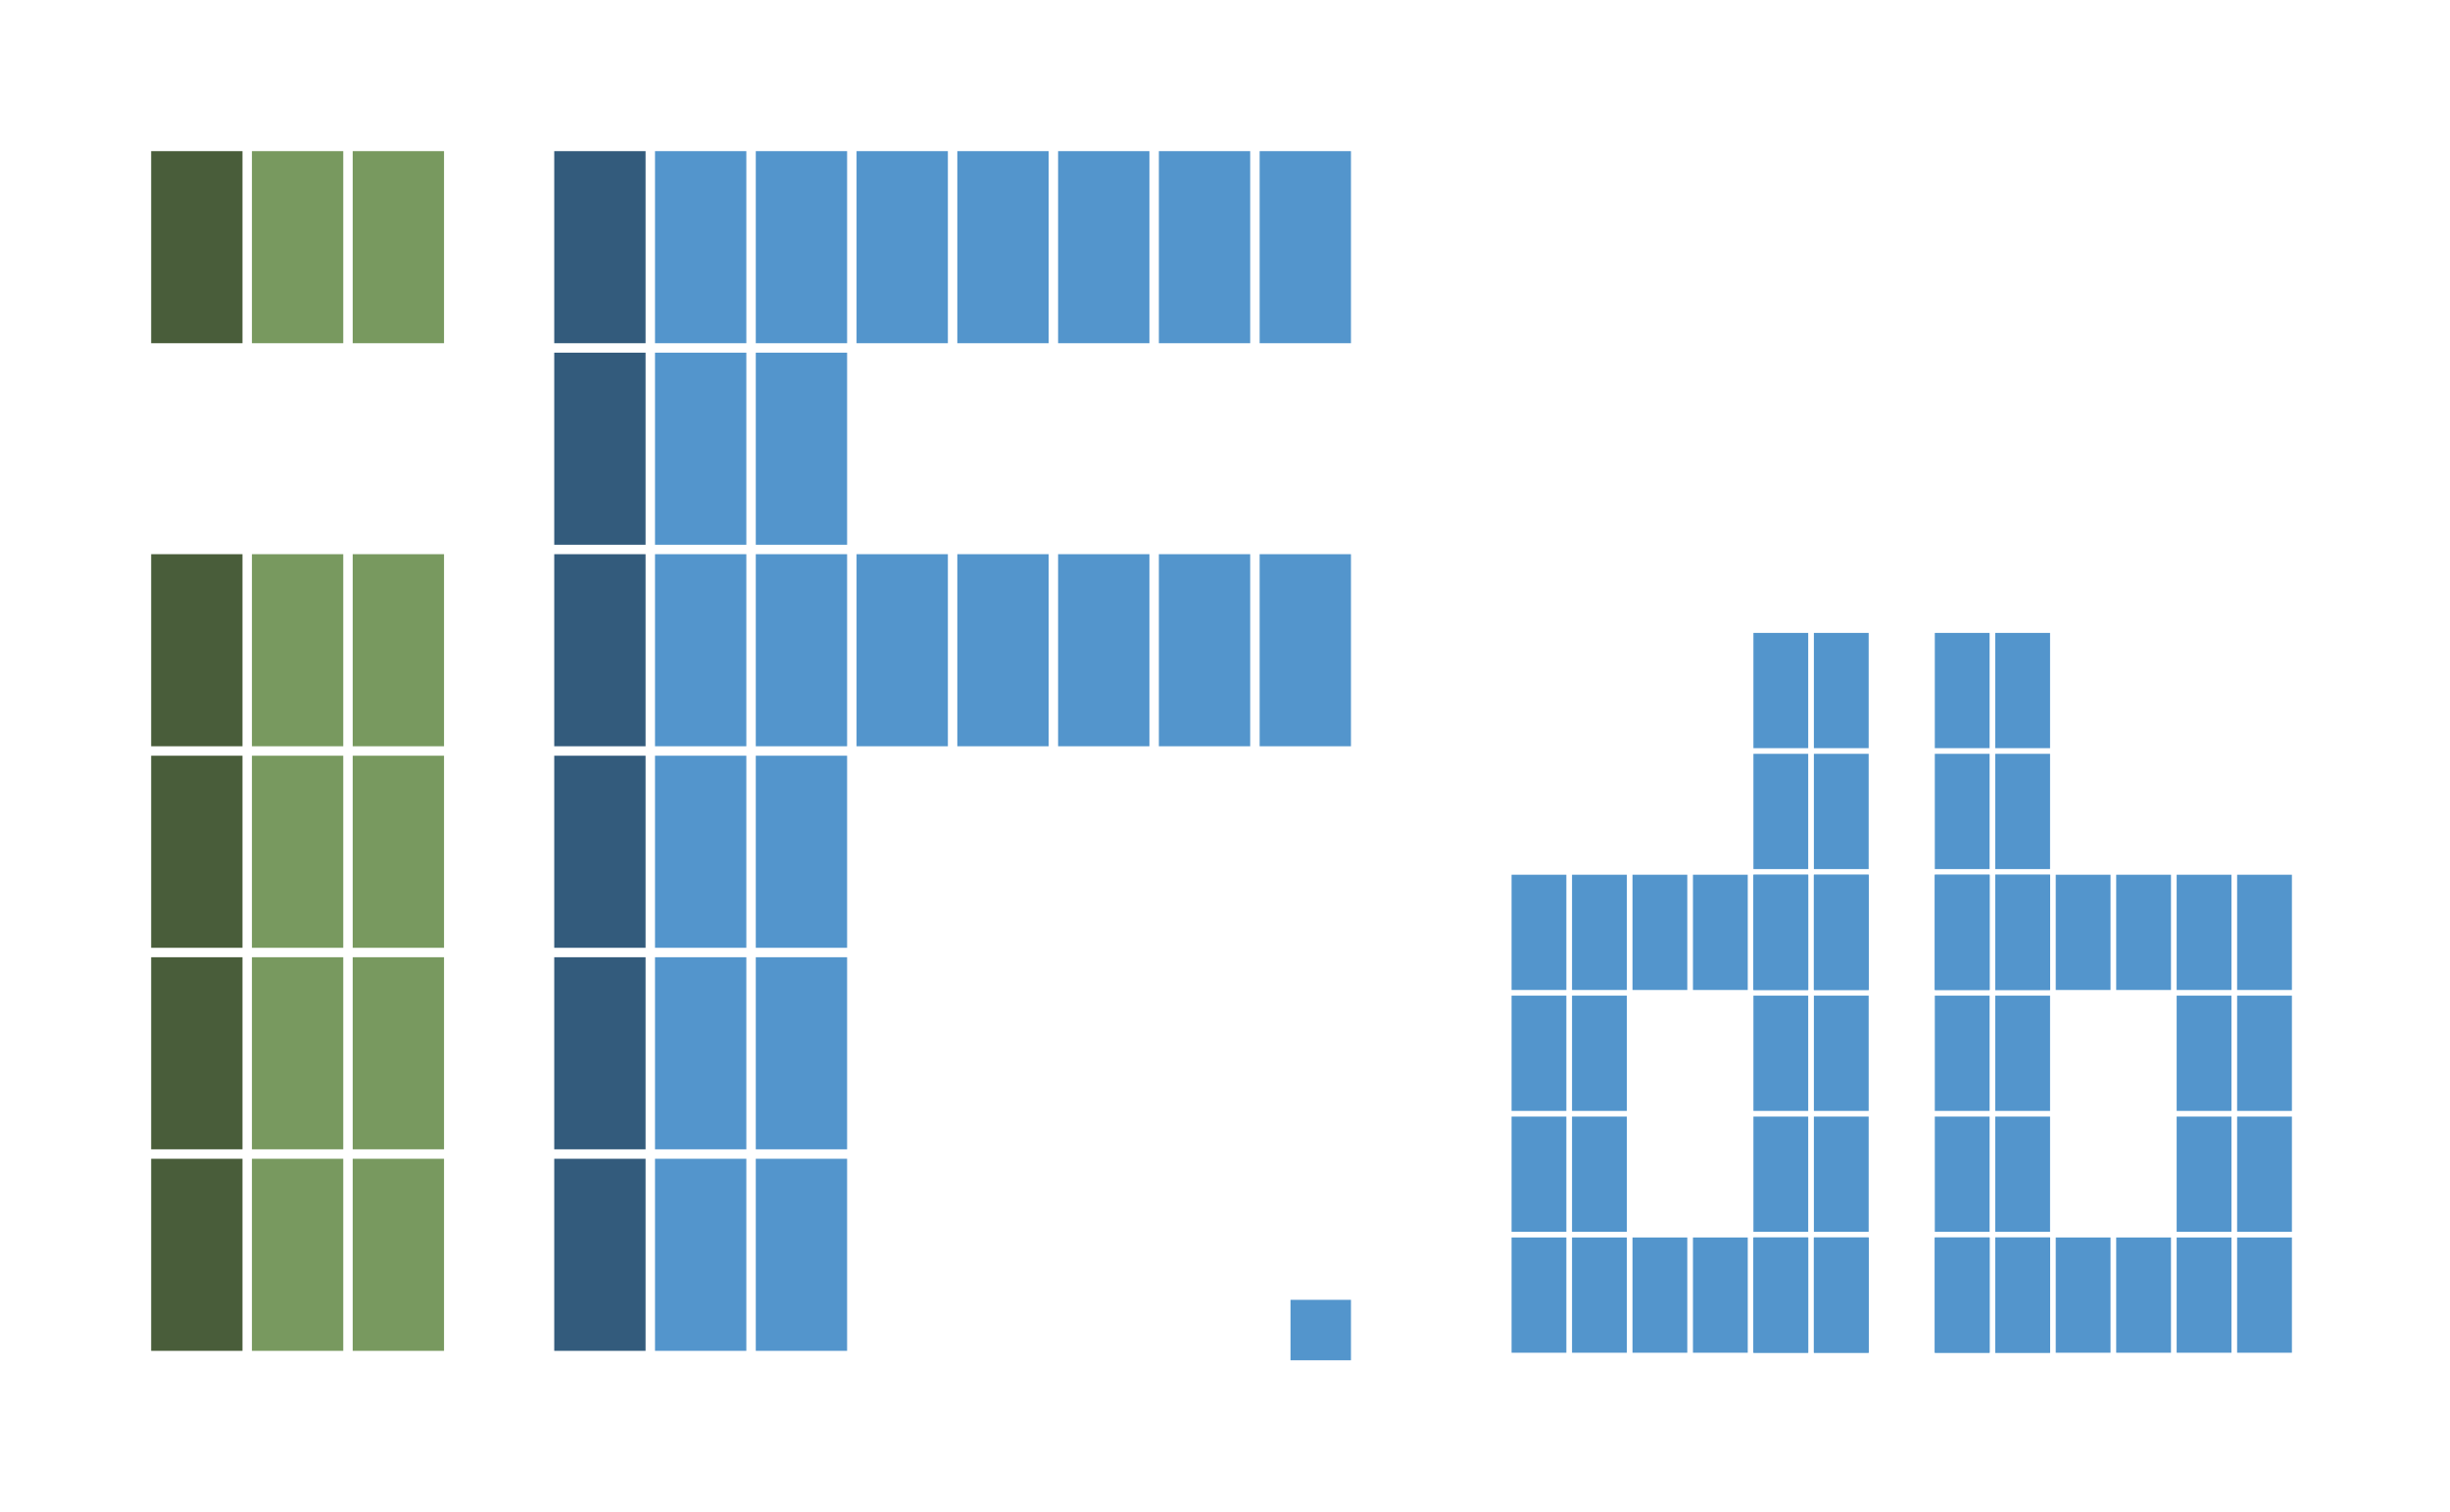
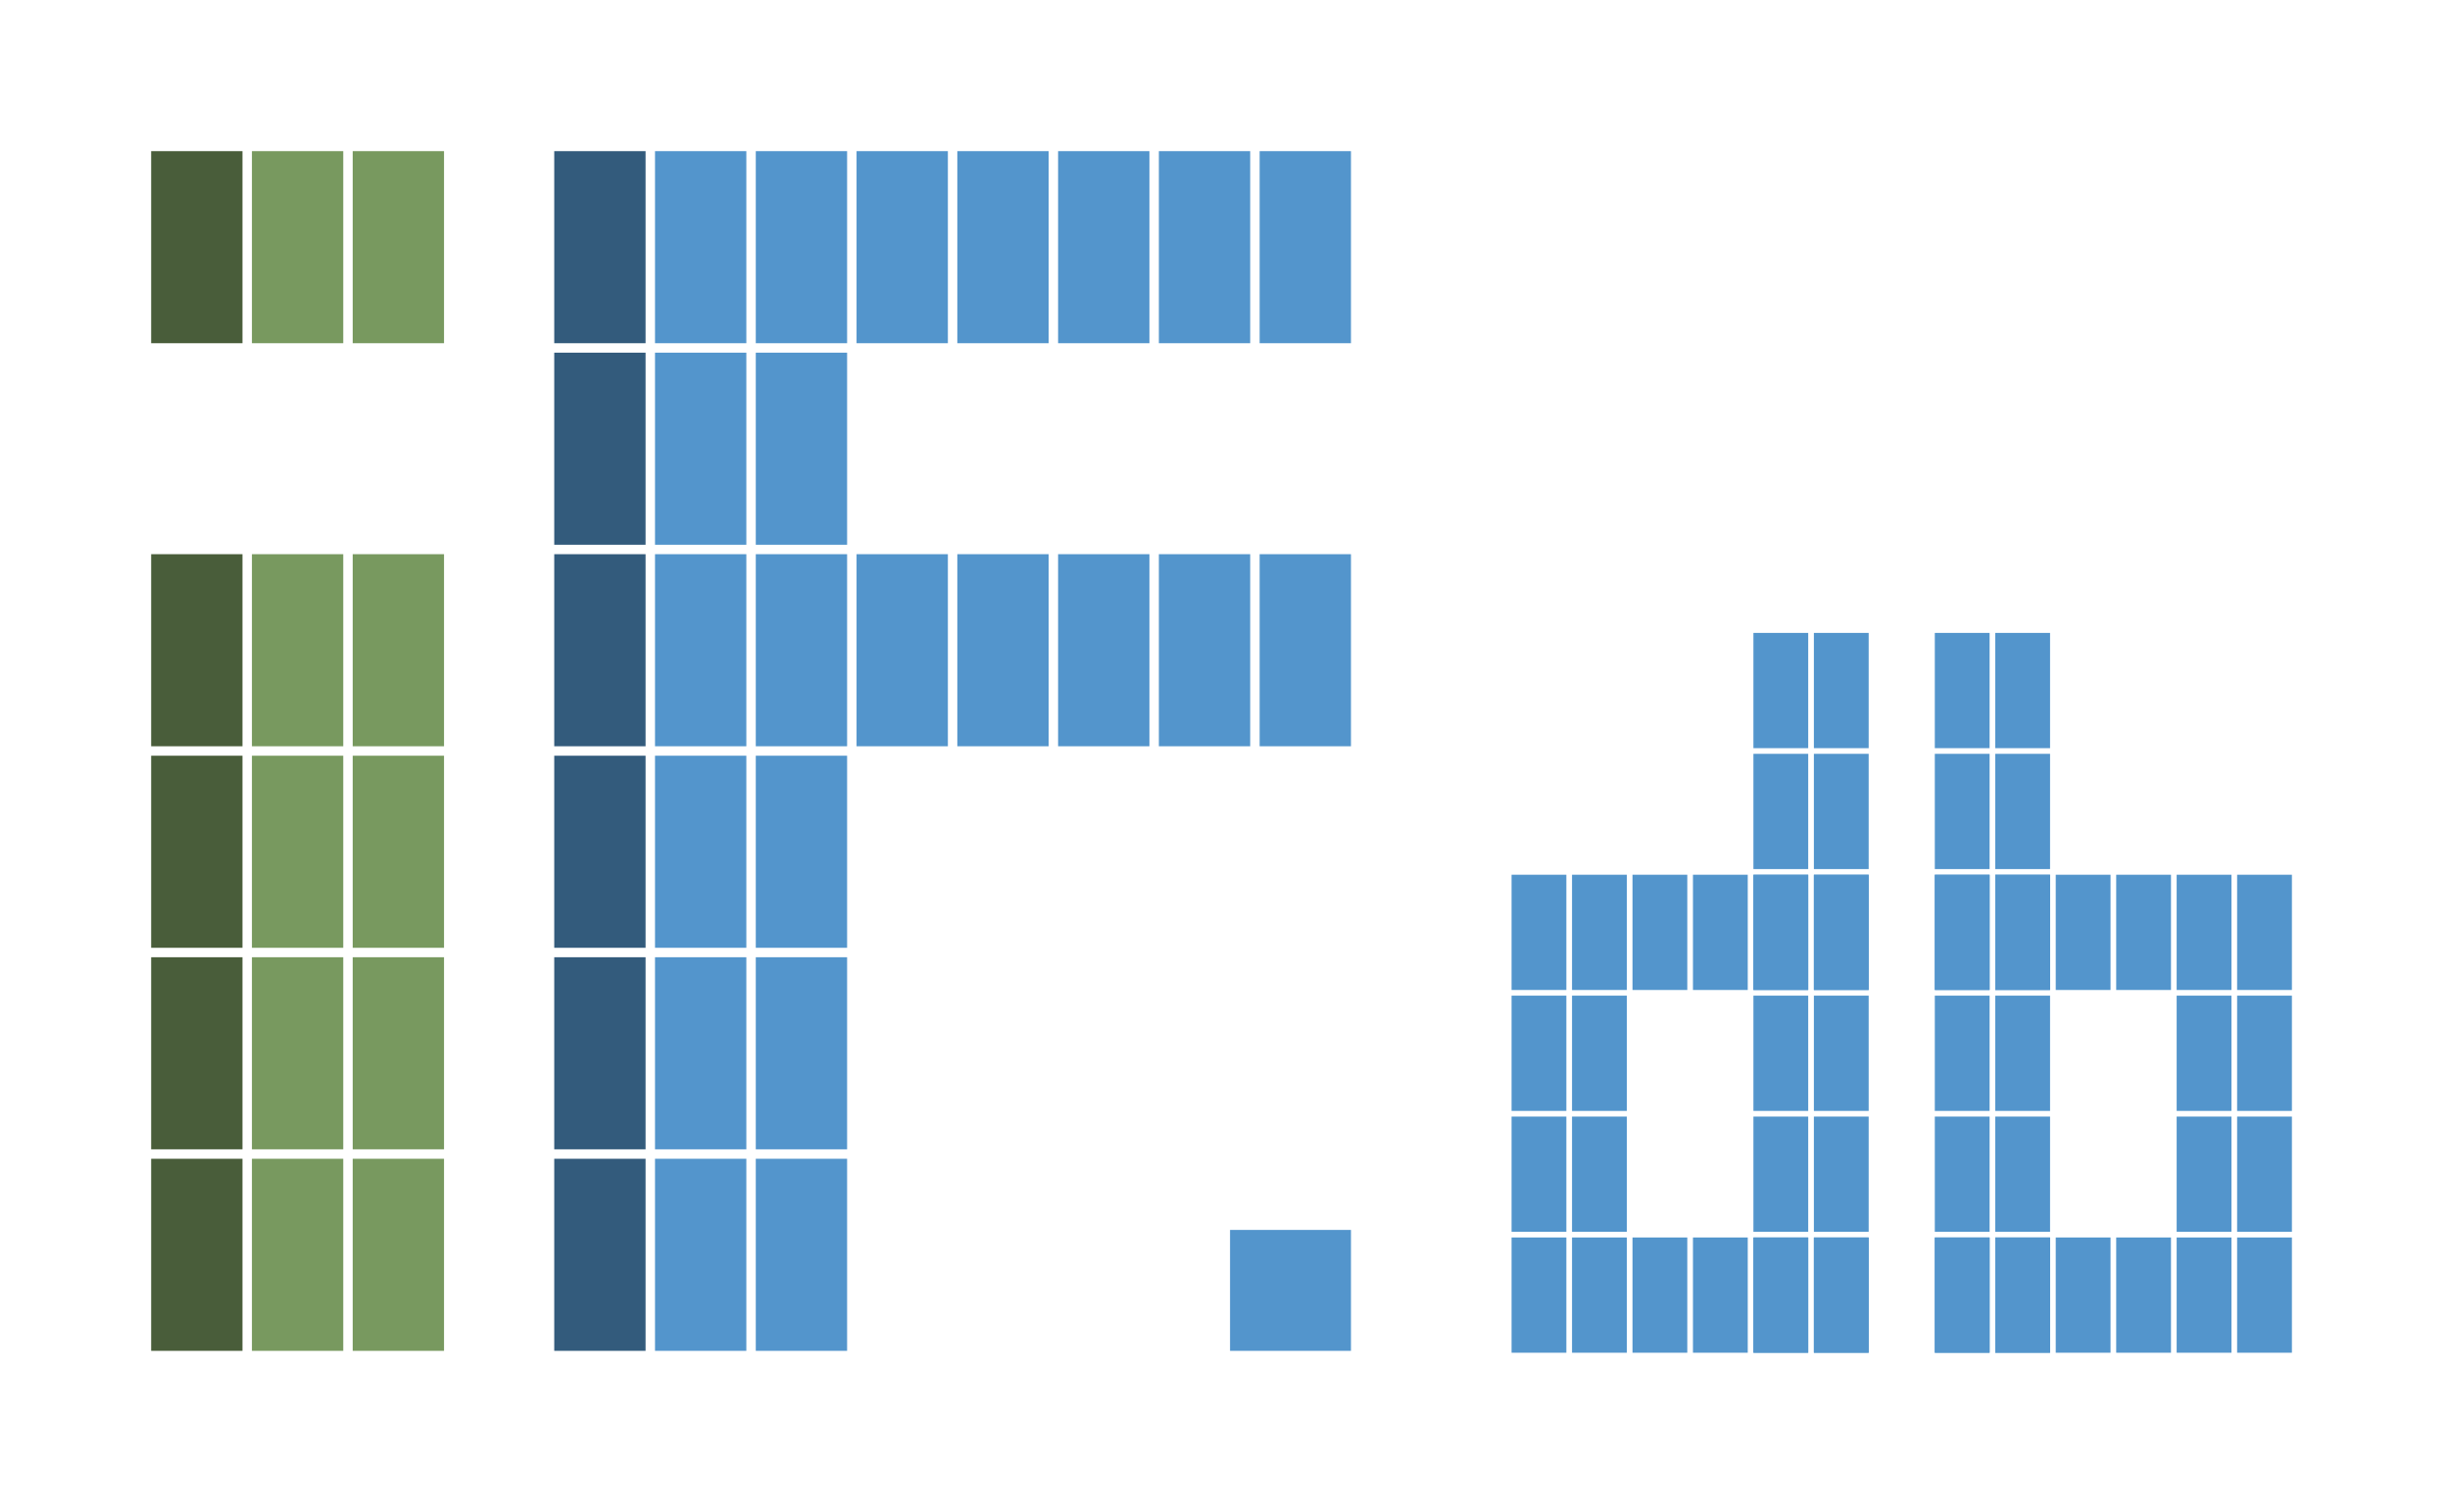
<svg xmlns="http://www.w3.org/2000/svg" width="778" height="480" viewBox="0 0 778 480">
  <defs>
    <linearGradient id="gm" gradientUnits="userSpaceOnUse" x1="144" y1="48" x2="400" y2="432">
      <stop offset="0" stop-color="#78995f" />
      <stop offset="1" stop-color="#5395cc" />
    </linearGradient>
    <linearGradient id="gd" gradientUnits="userSpaceOnUse" x1="144" y1="48" x2="400" y2="432">
      <stop offset="0" stop-color="#495d3a" />
      <stop offset="1" stop-color="#335b7c" />
    </linearGradient>
  </defs>
  <rect x="48" y="48" width="29" height="61" fill="#495d3a" />
  <rect x="80" y="48" width="29" height="61" fill="#78995f" />
  <rect x="112" y="48" width="29" height="61" fill="#78995f" />
  <rect x="48" y="176" width="29" height="61" fill="#495d3a" />
  <rect x="80" y="176" width="29" height="61" fill="#78995f" />
  <rect x="112" y="176" width="29" height="61" fill="#78995f" />
  <rect x="48" y="240" width="29" height="61" fill="#495d3a" />
  <rect x="80" y="240" width="29" height="61" fill="#78995f" />
  <rect x="112" y="240" width="29" height="61" fill="#78995f" />
  <rect x="48" y="304" width="29" height="61" fill="#495d3a" />
  <rect x="80" y="304" width="29" height="61" fill="#78995f" />
  <rect x="112" y="304" width="29" height="61" fill="#78995f" />
  <rect x="48" y="368" width="29" height="61" fill="#495d3a" />
  <rect x="80" y="368" width="29" height="61" fill="#78995f" />
  <rect x="112" y="368" width="29" height="61" fill="#78995f" />
  <rect x="176" y="48" width="29" height="61" fill="#335b7c" />
  <rect x="208" y="48" width="29" height="61" fill="#5395cc" />
  <rect x="240" y="48" width="29" height="61" fill="#5395cc" />
  <rect x="272" y="48" width="29" height="61" fill="#5395cc" />
  <rect x="304" y="48" width="29" height="61" fill="#5395cc" />
  <rect x="336" y="48" width="29" height="61" fill="#5395cc" />
  <rect x="368" y="48" width="29" height="61" fill="#5395cc" />
  <rect x="400" y="48" width="29" height="61" fill="#5395cc" />
  <rect x="176" y="112" width="29" height="61" fill="#335b7c" />
  <rect x="208" y="112" width="29" height="61" fill="#5395cc" />
  <rect x="240" y="112" width="29" height="61" fill="#5395cc" />
  <rect x="176" y="176" width="29" height="61" fill="#335b7c" />
  <rect x="208" y="176" width="29" height="61" fill="#5395cc" />
  <rect x="240" y="176" width="29" height="61" fill="#5395cc" />
  <rect x="272" y="176" width="29" height="61" fill="#5395cc" />
  <rect x="304" y="176" width="29" height="61" fill="#5395cc" />
  <rect x="336" y="176" width="29" height="61" fill="#5395cc" />
  <rect x="368" y="176" width="29" height="61" fill="#5395cc" />
  <rect x="400" y="176" width="29" height="61" fill="#5395cc" />
  <rect x="176" y="240" width="29" height="61" fill="#335b7c" />
  <rect x="208" y="240" width="29" height="61" fill="#5395cc" />
  <rect x="240" y="240" width="29" height="61" fill="#5395cc" />
  <rect x="176" y="304" width="29" height="61" fill="#335b7c" />
  <rect x="208" y="304" width="29" height="61" fill="#5395cc" />
  <rect x="240" y="304" width="29" height="61" fill="#5395cc" />
  <rect x="176" y="368" width="29" height="61" fill="#335b7c" />
  <rect x="208" y="368" width="29" height="61" fill="#5395cc" />
  <rect x="240" y="368" width="29" height="61" fill="#5395cc" />
  <rect x="556.8" y="201" width="17.4" height="36.6" fill="#5395cc" />
  <rect x="576" y="201" width="17.4" height="36.6" fill="#5395cc" />
  <rect x="556.8" y="239.4" width="17.4" height="36.6" fill="#5395cc" />
  <rect x="576" y="239.4" width="17.4" height="36.6" fill="#5395cc" />
  <rect x="556.8" y="277.8" width="17.4" height="36.6" fill="#5395cc" />
  <rect x="576" y="277.8" width="17.4" height="36.6" fill="#5395cc" />
  <rect x="556.8" y="316.2" width="17.4" height="36.6" fill="#5395cc" />
  <rect x="576" y="316.2" width="17.4" height="36.6" fill="#5395cc" />
  <rect x="556.8" y="354.6" width="17.4" height="36.6" fill="#5395cc" />
  <rect x="576" y="354.6" width="17.4" height="36.6" fill="#5395cc" />
  <rect x="556.8" y="393" width="17.4" height="36.6" fill="#5395cc" />
  <rect x="576" y="393" width="17.4" height="36.6" fill="#5395cc" />
  <rect x="480" y="277.8" width="17.4" height="36.6" fill="#5395cc" />
  <rect x="499.2" y="277.8" width="17.4" height="36.6" fill="#5395cc" />
  <rect x="518.4" y="277.8" width="17.4" height="36.6" fill="#5395cc" />
  <rect x="537.6" y="277.8" width="17.4" height="36.6" fill="#5395cc" />
  <rect x="556.8" y="277.8" width="17.4" height="36.6" fill="#5395cc" />
  <rect x="576" y="277.8" width="17.4" height="36.6" fill="#5395cc" />
  <rect x="480" y="316.2" width="17.4" height="36.6" fill="#5395cc" />
  <rect x="499.2" y="316.2" width="17.4" height="36.6" fill="#5395cc" />
  <rect x="480" y="354.6" width="17.4" height="36.6" fill="#5395cc" />
  <rect x="499.2" y="354.6" width="17.4" height="36.6" fill="#5395cc" />
  <rect x="480" y="393" width="17.4" height="36.6" fill="#5395cc" />
  <rect x="499.2" y="393" width="17.4" height="36.6" fill="#5395cc" />
  <rect x="518.4" y="393" width="17.4" height="36.6" fill="#5395cc" />
  <rect x="537.6" y="393" width="17.4" height="36.6" fill="#5395cc" />
  <rect x="556.8" y="393" width="17.4" height="36.6" fill="#5395cc" />
  <rect x="576" y="393" width="17.4" height="36.6" fill="#5395cc" />
  <rect x="614.4" y="201" width="17.4" height="36.6" fill="#5395cc" />
  <rect x="633.6" y="201" width="17.4" height="36.6" fill="#5395cc" />
  <rect x="614.4" y="239.4" width="17.4" height="36.6" fill="#5395cc" />
  <rect x="633.6" y="239.4" width="17.4" height="36.6" fill="#5395cc" />
  <rect x="614.4" y="277.8" width="17.4" height="36.6" fill="#5395cc" />
  <rect x="633.6" y="277.8" width="17.4" height="36.6" fill="#5395cc" />
  <rect x="614.4" y="316.2" width="17.4" height="36.6" fill="#5395cc" />
  <rect x="633.6" y="316.2" width="17.4" height="36.6" fill="#5395cc" />
  <rect x="614.4" y="354.6" width="17.4" height="36.6" fill="#5395cc" />
  <rect x="633.6" y="354.6" width="17.4" height="36.6" fill="#5395cc" />
  <rect x="614.4" y="393" width="17.4" height="36.6" fill="#5395cc" />
  <rect x="633.6" y="393" width="17.4" height="36.6" fill="#5395cc" />
  <rect x="614.4" y="277.8" width="17.4" height="36.6" fill="#5395cc" />
  <rect x="633.6" y="277.8" width="17.4" height="36.6" fill="#5395cc" />
  <rect x="652.8" y="277.8" width="17.4" height="36.6" fill="#5395cc" />
  <rect x="672" y="277.8" width="17.4" height="36.6" fill="#5395cc" />
  <rect x="691.2" y="277.8" width="17.4" height="36.6" fill="#5395cc" />
  <rect x="710.4" y="277.8" width="17.4" height="36.6" fill="#5395cc" />
  <rect x="691.2" y="316.2" width="17.4" height="36.6" fill="#5395cc" />
  <rect x="710.4" y="316.2" width="17.4" height="36.6" fill="#5395cc" />
  <rect x="691.2" y="354.6" width="17.4" height="36.6" fill="#5395cc" />
  <rect x="710.4" y="354.6" width="17.4" height="36.6" fill="#5395cc" />
  <rect x="614.4" y="393" width="17.4" height="36.6" fill="#5395cc" />
  <rect x="633.6" y="393" width="17.4" height="36.6" fill="#5395cc" />
  <rect x="652.8" y="393" width="17.4" height="36.6" fill="#5395cc" />
  <rect x="672" y="393" width="17.4" height="36.6" fill="#5395cc" />
  <rect x="691.2" y="393" width="17.4" height="36.6" fill="#5395cc" />
  <rect x="710.4" y="393" width="17.4" height="36.6" fill="#5395cc" />
-   <rect x="409.8" y="412.8" width="19.2" height="19.2" fill="#5395cc" />
+   <rect x="390.6" y="390.6" width="38.4" height="38.4" fill="#5395cc" />
</svg>
